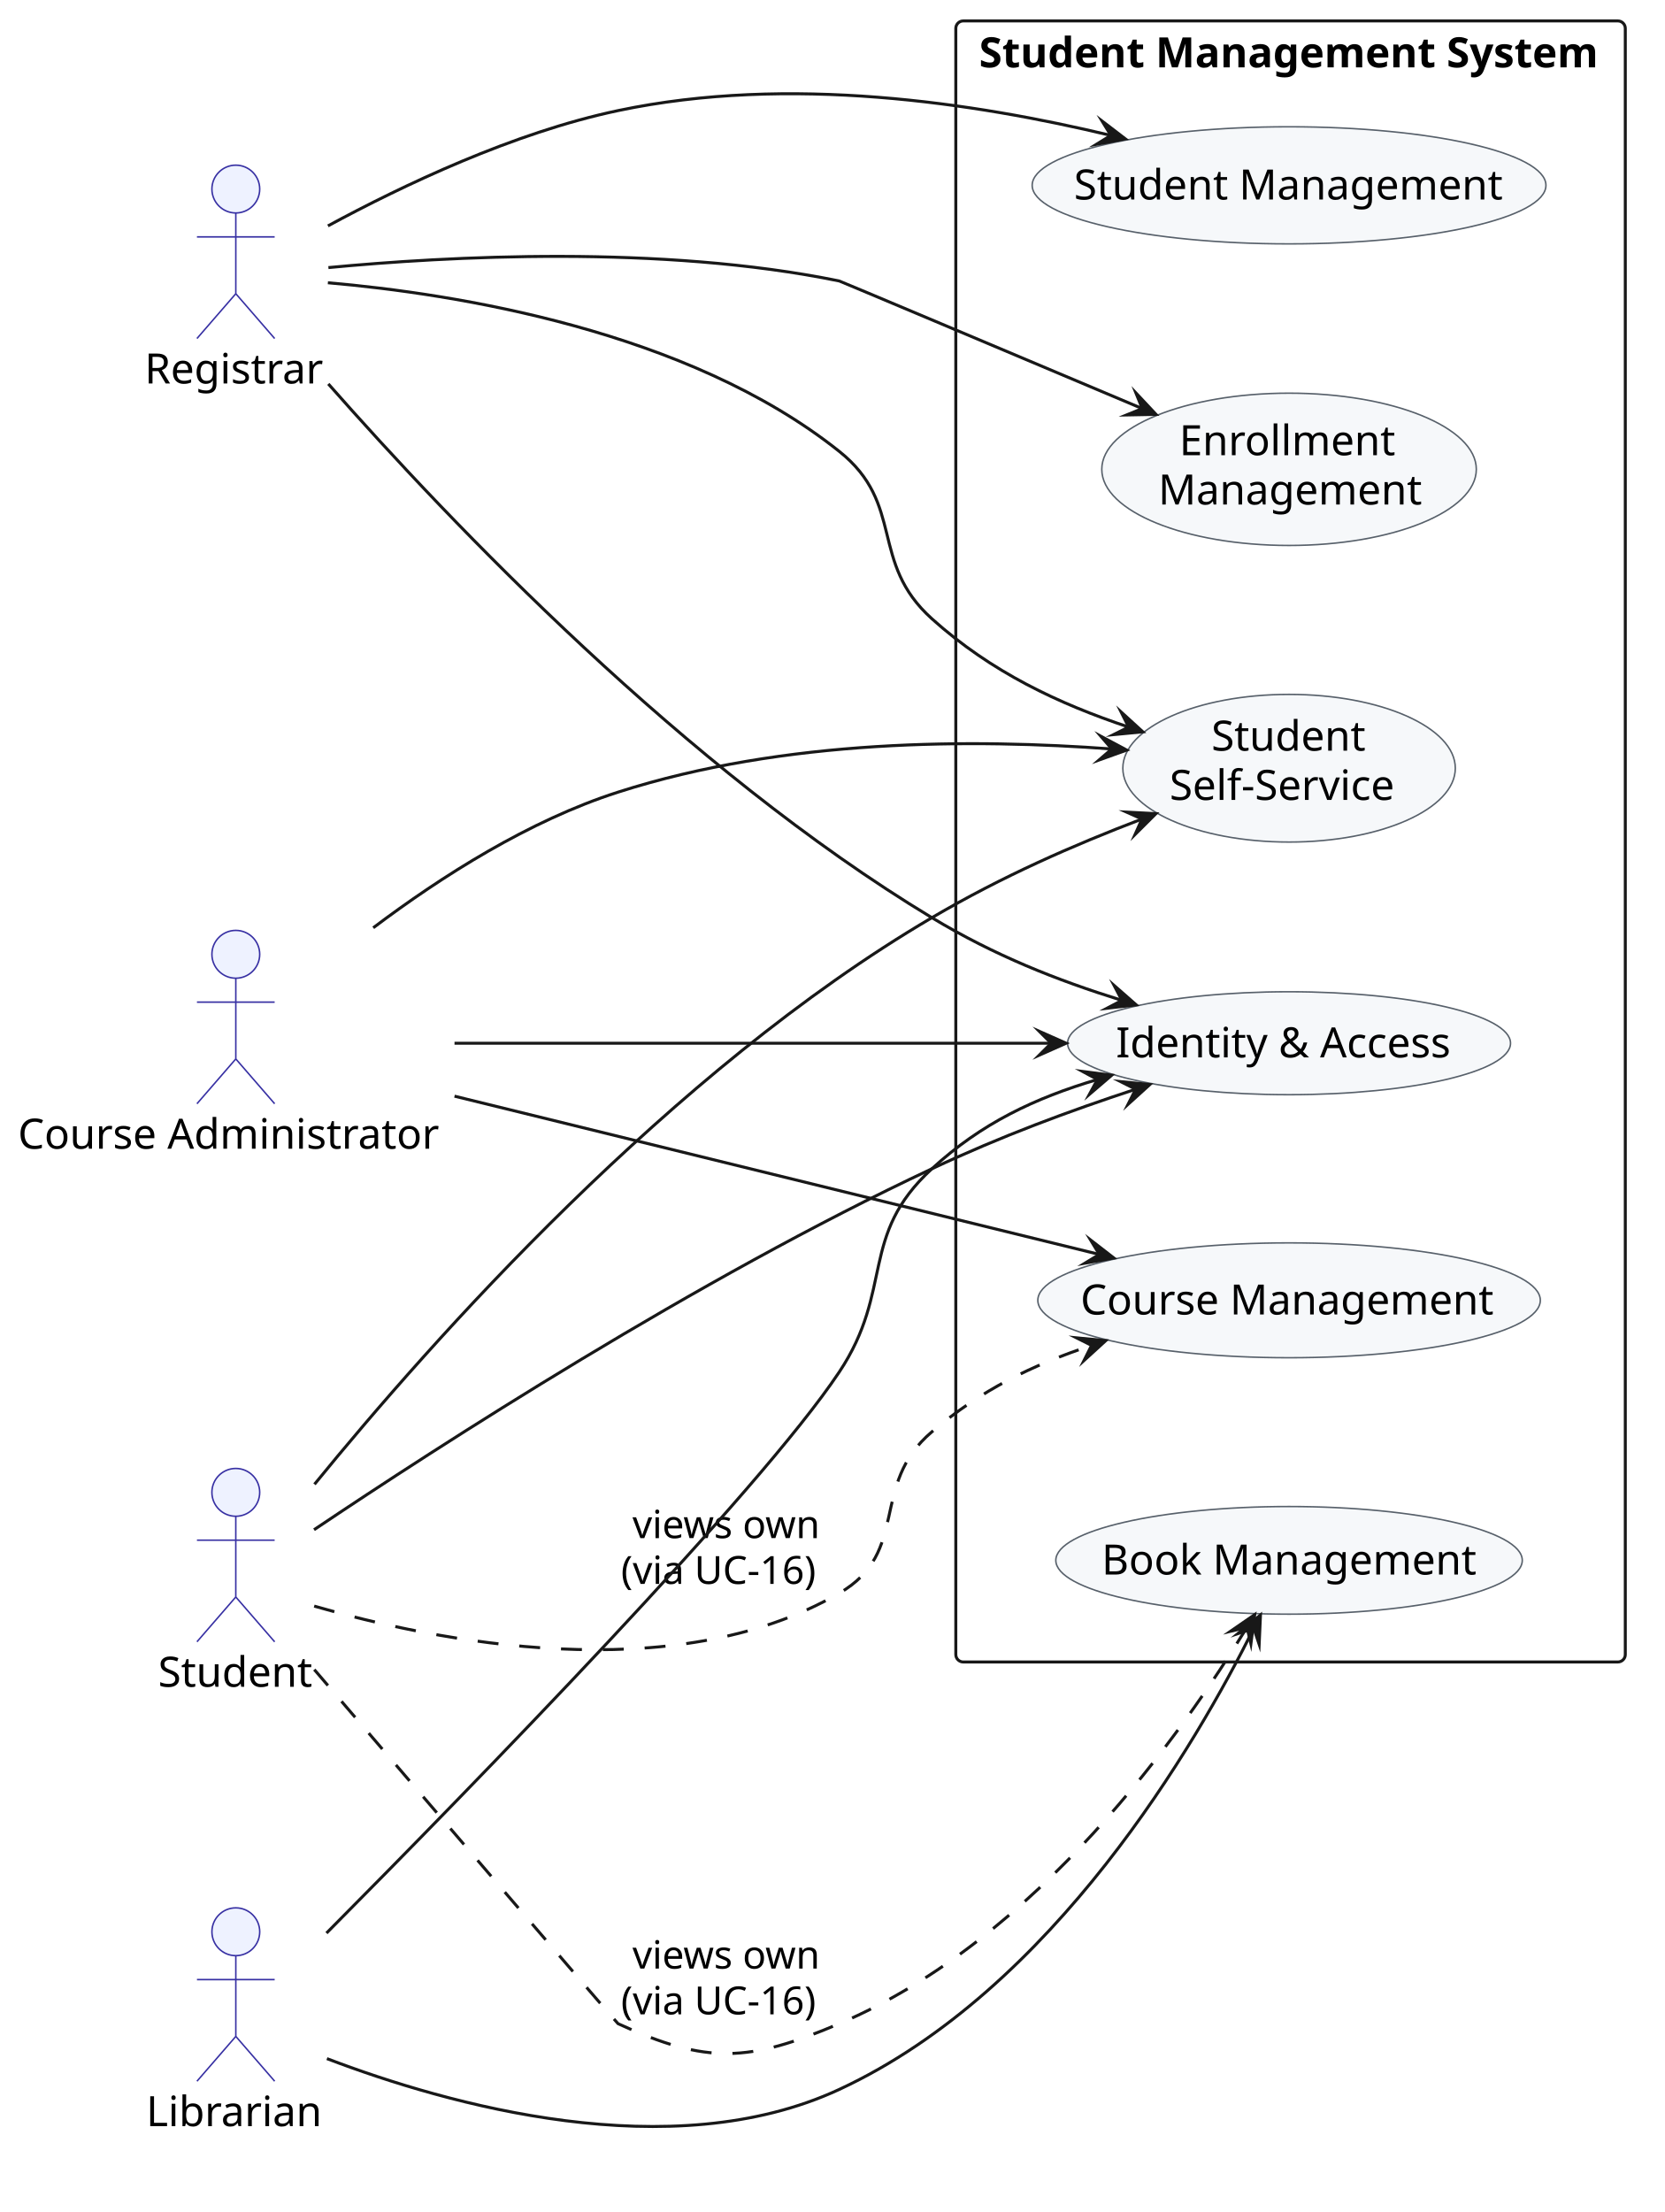
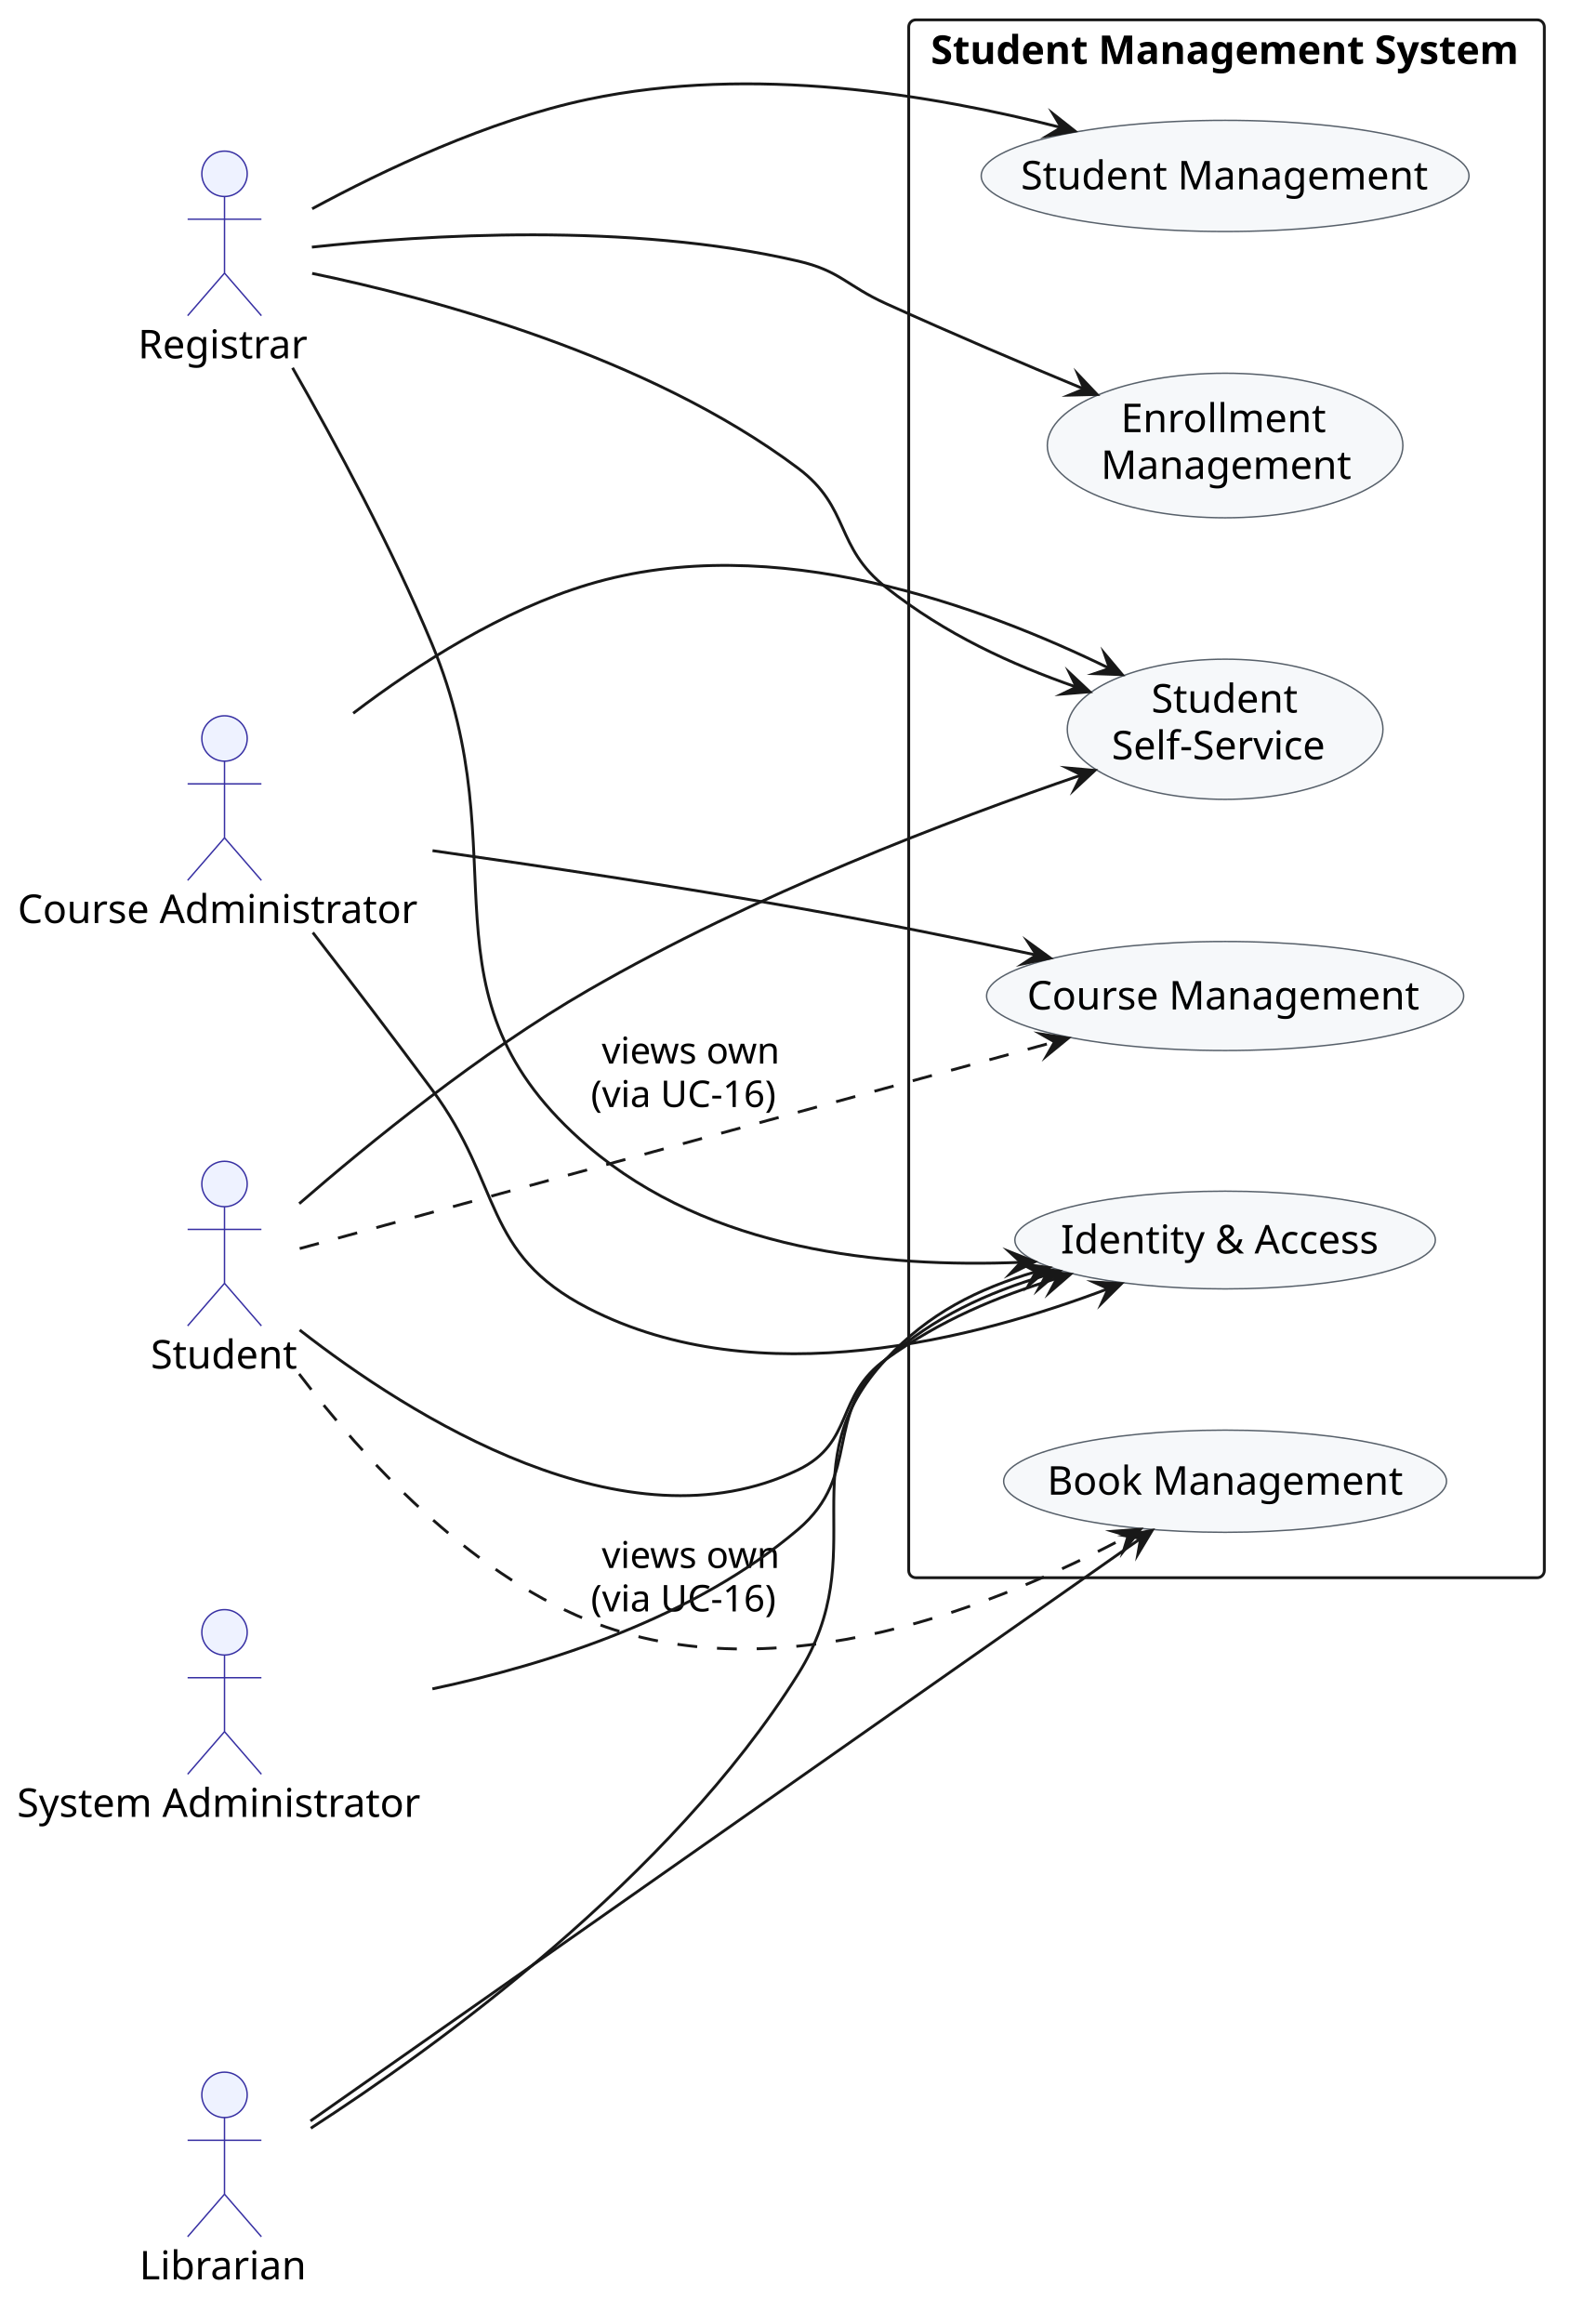
- <svg xmlns="http://www.w3.org/2000/svg" contentStyleType="text/css" data-diagram-type="DESCRIPTION" height="740px" preserveAspectRatio="none" style="width:557px;height:740px;" version="1.1" viewBox="0 0 557 740" width="557px" zoomAndPan="magnify">
+ <svg xmlns="http://www.w3.org/2000/svg" contentStyleType="text/css" data-diagram-type="DESCRIPTION" height="819px" preserveAspectRatio="none" style="width:558px;height:819px;" version="1.1" viewBox="0 0 558 819" width="558px" zoomAndPan="magnify">
  <defs />
  <g>
-     <g class="cluster" data-qualified-name="Student Management System" data-source-line="23" id="ent0005">
-       <rect fill="none" height="549" rx="2.5" ry="2.5" style="stroke:#181818;stroke-width:1;" width="224" x="319.79" y="7" />
-       <text fill="#000000" font-family="sans-serif" font-size="14" font-weight="700" lengthAdjust="spacing" textLength="208.421" x="327.58" y="22.535">Student Management System</text>
+     <g class="cluster" data-qualified-name="Student Management System" data-source-line="24" id="ent0006">
+       <rect fill="none" height="549" rx="2.5" ry="2.5" style="stroke:#181818;stroke-width:1;" width="224" x="320.25" y="7" />
+       <text fill="#000000" font-family="sans-serif" font-size="14" font-weight="700" lengthAdjust="spacing" textLength="208.421" x="328.04" y="22.535">Student Management System</text>
    </g>
-     <g class="entity" data-qualified-name="Student Management System.G1" data-source-line="24" id="ent0006">
-       <ellipse cx="431.289" cy="62" fill="#F6F8FA" rx="85.95" ry="19.59" style="stroke:#57606A;stroke-width:0.5;" />
-       <text fill="#000000" font-family="sans-serif" font-size="14" lengthAdjust="spacing" textLength="143.965" x="359.307" y="66.744">Student Management</text>
+     <g class="entity" data-qualified-name="Student Management System.G1" data-source-line="25" id="ent0007">
+       <ellipse cx="431.75" cy="62" fill="#F6F8FA" rx="85.95" ry="19.59" style="stroke:#57606A;stroke-width:0.5;" />
+       <text fill="#000000" font-family="sans-serif" font-size="14" lengthAdjust="spacing" textLength="143.965" x="359.767" y="66.744">Student Management</text>
    </g>
-     <g class="entity" data-qualified-name="Student Management System.G4" data-source-line="25" id="ent0007">
-       <ellipse cx="431.287" cy="157.004" fill="#F6F8FA" rx="62.657" ry="25.474" style="stroke:#57606A;stroke-width:0.5;" />
-       <text fill="#000000" font-family="sans-serif" font-size="14" lengthAdjust="spacing" textLength="73.493" x="394.54" y="152.288">Enrollment</text>
-       <text fill="#000000" font-family="sans-serif" font-size="14" lengthAdjust="spacing" textLength="87.534" x="387.52" y="168.776">Management</text>
+     <g class="entity" data-qualified-name="Student Management System.G4" data-source-line="26" id="ent0008">
+       <ellipse cx="431.747" cy="157.004" fill="#F6F8FA" rx="62.657" ry="25.474" style="stroke:#57606A;stroke-width:0.5;" />
+       <text fill="#000000" font-family="sans-serif" font-size="14" lengthAdjust="spacing" textLength="73.493" x="395" y="152.288">Enrollment</text>
+       <text fill="#000000" font-family="sans-serif" font-size="14" lengthAdjust="spacing" textLength="87.534" x="387.98" y="168.776">Management</text>
    </g>
-     <g class="entity" data-qualified-name="Student Management System.G6" data-source-line="26" id="ent0008">
-       <ellipse cx="431.294" cy="257.001" fill="#F6F8FA" rx="55.624" ry="24.701" style="stroke:#57606A;stroke-width:0.5;" />
-       <text fill="#000000" font-family="sans-serif" font-size="14" lengthAdjust="spacing" textLength="52.001" x="405.294" y="251.122">Student</text>
-       <text fill="#000000" font-family="sans-serif" font-size="14" lengthAdjust="spacing" textLength="79.967" x="391.311" y="267.61">Self-Service</text>
+     <g class="entity" data-qualified-name="Student Management System.G6" data-source-line="27" id="ent0009">
+       <ellipse cx="431.754" cy="257.001" fill="#F6F8FA" rx="55.624" ry="24.701" style="stroke:#57606A;stroke-width:0.5;" />
+       <text fill="#000000" font-family="sans-serif" font-size="14" lengthAdjust="spacing" textLength="52.001" x="405.754" y="251.122">Student</text>
+       <text fill="#000000" font-family="sans-serif" font-size="14" lengthAdjust="spacing" textLength="79.967" x="391.771" y="267.61">Self-Service</text>
    </g>
-     <g class="entity" data-qualified-name="Student Management System.G5" data-source-line="27" id="ent0009">
-       <ellipse cx="431.29" cy="349" fill="#F6F8FA" rx="74.1" ry="17.22" style="stroke:#57606A;stroke-width:0.5;" />
-       <text fill="#000000" font-family="sans-serif" font-size="14" lengthAdjust="spacing" textLength="115.862" x="373.358" y="353.744">Identity &amp; Access</text>
+     <g class="entity" data-qualified-name="Student Management System.G5" data-source-line="28" id="ent0010">
+       <ellipse cx="431.75" cy="437" fill="#F6F8FA" rx="74.1" ry="17.22" style="stroke:#57606A;stroke-width:0.5;" />
+       <text fill="#000000" font-family="sans-serif" font-size="14" lengthAdjust="spacing" textLength="115.862" x="373.818" y="441.744">Identity &amp; Access</text>
    </g>
-     <g class="entity" data-qualified-name="Student Management System.G3" data-source-line="28" id="ent0010">
-       <ellipse cx="431.294" cy="435.003" fill="#F6F8FA" rx="84.064" ry="19.213" style="stroke:#57606A;stroke-width:0.5;" />
-       <text fill="#000000" font-family="sans-serif" font-size="14" lengthAdjust="spacing" textLength="139.603" x="361.493" y="439.747">Course Management</text>
+     <g class="entity" data-qualified-name="Student Management System.G3" data-source-line="29" id="ent0011">
+       <ellipse cx="431.754" cy="351.003" fill="#F6F8FA" rx="84.064" ry="19.213" style="stroke:#57606A;stroke-width:0.5;" />
+       <text fill="#000000" font-family="sans-serif" font-size="14" lengthAdjust="spacing" textLength="139.603" x="361.953" y="355.747">Course Management</text>
    </g>
-     <g class="entity" data-qualified-name="Student Management System.G2" data-source-line="29" id="ent0011">
-       <ellipse cx="431.286" cy="521.997" fill="#F6F8FA" rx="78.036" ry="18.007" style="stroke:#57606A;stroke-width:0.5;" />
-       <text fill="#000000" font-family="sans-serif" font-size="14" lengthAdjust="spacing" textLength="125.398" x="368.586" y="526.741">Book Management</text>
+     <g class="entity" data-qualified-name="Student Management System.G2" data-source-line="30" id="ent0012">
+       <ellipse cx="431.746" cy="521.997" fill="#F6F8FA" rx="78.036" ry="18.007" style="stroke:#57606A;stroke-width:0.5;" />
+       <text fill="#000000" font-family="sans-serif" font-size="14" lengthAdjust="spacing" textLength="125.398" x="369.046" y="526.741">Book Management</text>
    </g>
    <g class="entity" data-qualified-name="Registrar" data-source-line="18" id="ent0001">
-       <ellipse cx="78.895" cy="63.25" fill="#EEF2FF" rx="8" ry="8" style="stroke:#3730A3;stroke-width:0.5;" />
-       <path d="M78.895,71.25 L78.895,98.25 M65.895,79.25 L91.895,79.25 M78.895,98.25 L65.895,113.25 M78.895,98.25 L91.895,113.25" fill="none" style="stroke:#3730A3;stroke-width:0.5;" />
-       <text fill="#000000" font-family="sans-serif" font-size="14" lengthAdjust="spacing" textLength="60.99" x="48.4" y="128.285">Registrar</text>
+       <ellipse cx="79.125" cy="61.25" fill="#EEF2FF" rx="8" ry="8" style="stroke:#3730A3;stroke-width:0.5;" />
+       <path d="M79.125,69.25 L79.125,96.25 M66.125,77.25 L92.125,77.25 M79.125,96.25 L66.125,111.25 M79.125,96.25 L92.125,111.25" fill="none" style="stroke:#3730A3;stroke-width:0.5;" />
+       <text fill="#000000" font-family="sans-serif" font-size="14" lengthAdjust="spacing" textLength="60.99" x="48.63" y="126.285">Registrar</text>
    </g>
    <g class="entity" data-qualified-name="CourseAdmin" data-source-line="19" id="ent0002">
-       <ellipse cx="78.895" cy="319.25" fill="#EEF2FF" rx="8" ry="8" style="stroke:#3730A3;stroke-width:0.5;" />
-       <path d="M78.895,327.25 L78.895,354.25 M65.895,335.25 L91.895,335.25 M78.895,354.25 L65.895,369.25 M78.895,354.25 L91.895,369.25" fill="none" style="stroke:#3730A3;stroke-width:0.5;" />
-       <text fill="#000000" font-family="sans-serif" font-size="14" lengthAdjust="spacing" textLength="145.79" x="6" y="384.285">Course Administrator</text>
+       <ellipse cx="79.125" cy="260.25" fill="#EEF2FF" rx="8" ry="8" style="stroke:#3730A3;stroke-width:0.5;" />
+       <path d="M79.125,268.25 L79.125,295.25 M66.125,276.25 L92.125,276.25 M79.125,295.25 L66.125,310.25 M79.125,295.25 L92.125,310.25" fill="none" style="stroke:#3730A3;stroke-width:0.5;" />
+       <text fill="#000000" font-family="sans-serif" font-size="14" lengthAdjust="spacing" textLength="145.79" x="6.23" y="325.285">Course Administrator</text>
    </g>
    <g class="entity" data-qualified-name="Student" data-source-line="20" id="ent0003">
-       <ellipse cx="78.891" cy="499.25" fill="#EEF2FF" rx="8" ry="8" style="stroke:#3730A3;stroke-width:0.5;" />
-       <path d="M78.891,507.25 L78.891,534.25 M65.891,515.25 L91.891,515.25 M78.891,534.25 L65.891,549.25 M78.891,534.25 L91.891,549.25" fill="none" style="stroke:#3730A3;stroke-width:0.5;" />
-       <text fill="#000000" font-family="sans-serif" font-size="14" lengthAdjust="spacing" textLength="52.001" x="52.89" y="564.285">Student</text>
+       <ellipse cx="79.121" cy="417.25" fill="#EEF2FF" rx="8" ry="8" style="stroke:#3730A3;stroke-width:0.5;" />
+       <path d="M79.121,425.25 L79.121,452.25 M66.121,433.25 L92.121,433.25 M79.121,452.25 L66.121,467.25 M79.121,452.25 L92.121,467.25" fill="none" style="stroke:#3730A3;stroke-width:0.5;" />
+       <text fill="#000000" font-family="sans-serif" font-size="14" lengthAdjust="spacing" textLength="52.001" x="53.12" y="482.285">Student</text>
    </g>
    <g class="entity" data-qualified-name="Librarian" data-source-line="21" id="ent0004">
-       <ellipse cx="78.899" cy="646.25" fill="#EEF2FF" rx="8" ry="8" style="stroke:#3730A3;stroke-width:0.5;" />
-       <path d="M78.899,654.25 L78.899,681.25 M65.899,662.25 L91.899,662.25 M78.899,681.25 L65.899,696.25 M78.899,681.25 L91.899,696.25" fill="none" style="stroke:#3730A3;stroke-width:0.5;" />
-       <text fill="#000000" font-family="sans-serif" font-size="14" lengthAdjust="spacing" textLength="59.978" x="48.91" y="711.285">Librarian</text>
+       <ellipse cx="79.119" cy="738.25" fill="#EEF2FF" rx="8" ry="8" style="stroke:#3730A3;stroke-width:0.5;" />
+       <path d="M79.119,746.25 L79.119,773.25 M66.119,754.25 L92.119,754.25 M79.119,773.25 L66.119,788.25 M79.119,773.25 L92.119,788.25" fill="none" style="stroke:#3730A3;stroke-width:0.5;" />
+       <text fill="#000000" font-family="sans-serif" font-size="14" lengthAdjust="spacing" textLength="59.978" x="49.13" y="803.285">Librarian</text>
    </g>
-     <g class="link" data-entity-1="ent0001" data-entity-2="ent0006" data-link-type="dependency" data-source-line="32" id="lnk12">
-       <path d="M109.72,75.57 C134.71,62.04 171.8,44.37 206.79,37 C264.1,24.91 326.117,34.407 371.677,45.307" fill="none" id="Registrar-to-G1" style="stroke:#181818;stroke-width:1;" />
-       <polygon fill="#181818" points="376.54,46.47,368.718,40.486,371.677,45.307,366.856,48.266,376.54,46.47" style="stroke:#181818;stroke-width:1;stroke-linejoin:miter;stroke-miterlimit:10;" />
+     <g class="entity" data-qualified-name="SysAdmin" data-source-line="22" id="ent0005">
+       <ellipse cx="79.124" cy="575.25" fill="#EEF2FF" rx="8" ry="8" style="stroke:#3730A3;stroke-width:0.5;" />
+       <path d="M79.124,583.25 L79.124,610.25 M66.124,591.25 L92.124,591.25 M79.124,610.25 L66.124,625.25 M79.124,610.25 L92.124,625.25" fill="none" style="stroke:#3730A3;stroke-width:0.5;" />
+       <text fill="#000000" font-family="sans-serif" font-size="14" lengthAdjust="spacing" textLength="146.248" x="6" y="640.285">System Administrator</text>
    </g>
    <g class="link" data-entity-1="ent0001" data-entity-2="ent0007" data-link-type="dependency" data-source-line="33" id="lnk13">
-       <path d="M109.88,89.52 C149.48,85.76 221.16,81.79 280.79,94 C281.14,94.07 338.163,118.116 382.173,136.686" fill="none" id="Registrar-to-G4" style="stroke:#181818;stroke-width:1;" />
-       <polygon fill="#181818" points="386.78,138.63,380.043,131.446,382.173,136.686,376.933,138.816,386.78,138.63" style="stroke:#181818;stroke-width:1;stroke-linejoin:miter;stroke-miterlimit:10;" />
+       <path d="M110.01,73.57 C135.04,60.03 172.2,42.37 207.25,35 C265.38,22.76 328.425,33.335 373.995,44.955" fill="none" id="Registrar-to-G1" style="stroke:#181818;stroke-width:1;" />
+       <polygon fill="#181818" points="378.84,46.19,371.107,40.09,373.995,44.955,369.131,47.842,378.84,46.19" style="stroke:#181818;stroke-width:1;stroke-linejoin:miter;stroke-miterlimit:10;" />
    </g>
    <g class="link" data-entity-1="ent0001" data-entity-2="ent0008" data-link-type="dependency" data-source-line="34" id="lnk14">
-       <path d="M109.7,94.59 C152.01,98.27 229.98,110.48 280.79,151 C303.03,168.73 290.63,187.98 311.79,207 C331.72,224.91 354.257,235.436 377.617,243.236" fill="none" id="Registrar-to-G6" style="stroke:#181818;stroke-width:1;" />
-       <polygon fill="#181818" points="382.36,244.82,375.09,238.175,377.617,243.236,372.557,245.764,382.36,244.82" style="stroke:#181818;stroke-width:1;stroke-linejoin:miter;stroke-miterlimit:10;" />
+       <path d="M109.91,87.09 C149.59,82.8 221.72,78.19 281.25,92 C296.16,95.45 298.3,100.69 312.25,107 C336.66,118.04 359.601,127.805 382.001,137.095" fill="none" id="Registrar-to-G4" style="stroke:#181818;stroke-width:1;" />
+       <polygon fill="#181818" points="386.62,139.01,379.839,131.867,382.001,137.095,376.774,139.257,386.62,139.01" style="stroke:#181818;stroke-width:1;stroke-linejoin:miter;stroke-miterlimit:10;" />
    </g>
    <g class="link" data-entity-1="ent0001" data-entity-2="ent0009" data-link-type="dependency" data-source-line="35" id="lnk15">
-       <path d="M109.85,128.43 C151.04,175.18 229.47,257.32 311.79,307 C332.81,319.68 353.467,327.842 375.377,334.672" fill="none" id="Registrar-to-G5" style="stroke:#181818;stroke-width:1;" />
-       <polygon fill="#181818" points="380.15,336.16,372.748,329.663,375.377,334.672,370.367,337.3,380.15,336.16" style="stroke:#181818;stroke-width:1;stroke-linejoin:miter;stroke-miterlimit:10;" />
+       <path d="M110.01,96.35 C151.73,105 228.28,125.25 281.25,165 C299.81,178.92 294.02,192.64 312.25,207 C333.39,223.64 356.159,234.052 379.339,242.142" fill="none" id="Registrar-to-G6" style="stroke:#181818;stroke-width:1;" />
+       <polygon fill="#181818" points="384.06,243.79,376.881,237.048,379.339,242.142,374.245,244.601,384.06,243.79" style="stroke:#181818;stroke-width:1;stroke-linejoin:miter;stroke-miterlimit:10;" />
    </g>
-     <g class="link" data-entity-1="ent0002" data-entity-2="ent0010" data-link-type="dependency" data-source-line="37" id="lnk16">
-       <path d="M152.07,366.71 C217.38,382.74 307.464,404.848 367.814,419.658" fill="none" id="CourseAdmin-to-G3" style="stroke:#181818;stroke-width:1;" />
-       <polygon fill="#181818" points="372.67,420.85,364.883,414.82,367.814,419.658,362.976,422.59,372.67,420.85" style="stroke:#181818;stroke-width:1;stroke-linejoin:miter;stroke-miterlimit:10;" />
+     <g class="link" data-entity-1="ent0001" data-entity-2="ent0010" data-link-type="dependency" data-source-line="36" id="lnk16">
+       <path d="M103.1,129.63 C118.37,156.35 138.13,193.07 152.25,227 C183.91,303.05 144.67,350.42 207.25,404 C250.23,440.79 310.734,446.798 359.734,444.858" fill="none" id="Registrar-to-G5" style="stroke:#181818;stroke-width:1;" />
+       <polygon fill="#181818" points="364.73,444.66,355.579,441.019,359.734,444.858,355.895,449.013,364.73,444.66" style="stroke:#181818;stroke-width:1;stroke-linejoin:miter;stroke-miterlimit:10;" />
    </g>
-     <g class="link" data-entity-1="ent0002" data-entity-2="ent0008" data-link-type="dependency" data-source-line="38" id="lnk17">
-       <path d="M124.88,310.38 C147.82,293.1 177.1,274.51 206.79,265 C262.8,247.04 325.813,247.163 371.983,250.563" fill="none" id="CourseAdmin-to-G6" style="stroke:#181818;stroke-width:1;" />
-       <polygon fill="#181818" points="376.97,250.93,368.288,246.28,371.983,250.563,367.7,254.258,376.97,250.93" style="stroke:#181818;stroke-width:1;stroke-linejoin:miter;stroke-miterlimit:10;" />
+     <g class="link" data-entity-1="ent0002" data-entity-2="ent0011" data-link-type="dependency" data-source-line="38" id="lnk17">
+       <path d="M152.43,299.78 C190.79,305.22 238.67,312.41 281.25,320 C310.61,325.22 338.14,330.798 365.27,336.578" fill="none" id="CourseAdmin-to-G3" style="stroke:#181818;stroke-width:1;" />
+       <polygon fill="#181818" points="370.16,337.62,362.191,331.832,365.27,336.578,360.524,339.657,370.16,337.62" style="stroke:#181818;stroke-width:1;stroke-linejoin:miter;stroke-miterlimit:10;" />
    </g>
    <g class="link" data-entity-1="ent0002" data-entity-2="ent0009" data-link-type="dependency" data-source-line="39" id="lnk18">
-       <path d="M152.07,349 C211.87,349 291.51,349 351.7,349" fill="none" id="CourseAdmin-to-G5" style="stroke:#181818;stroke-width:1;" />
-       <polygon fill="#181818" points="356.7,349,347.7,345,351.7,349,347.7,353,356.7,349" style="stroke:#181818;stroke-width:1;stroke-linejoin:miter;stroke-miterlimit:10;" />
+       <path d="M124.48,251.36 C147.51,233.84 177.1,215.06 207.25,206 C272.81,186.29 346.667,213.895 391.027,235.565" fill="none" id="CourseAdmin-to-G6" style="stroke:#181818;stroke-width:1;" />
+       <polygon fill="#181818" points="395.52,237.76,389.189,230.215,391.027,235.565,385.678,237.404,395.52,237.76" style="stroke:#181818;stroke-width:1;stroke-linejoin:miter;stroke-miterlimit:10;" />
    </g>
-     <g class="link" data-entity-1="ent0003" data-entity-2="ent0008" data-link-type="dependency" data-source-line="41" id="lnk19">
-       <path d="M105.22,496.55 C144.46,448.41 224.57,358.23 311.79,307 C335.47,293.08 359.08,282.787 382.08,273.987" fill="none" id="Student-to-G6" style="stroke:#181818;stroke-width:1;" />
-       <polygon fill="#181818" points="386.75,272.2,376.915,271.68,382.08,273.987,379.774,279.152,386.75,272.2" style="stroke:#181818;stroke-width:1;stroke-linejoin:miter;stroke-miterlimit:10;" />
+     <g class="link" data-entity-1="ent0002" data-entity-2="ent0010" data-link-type="dependency" data-source-line="40" id="lnk19">
+       <path d="M110.25,328.64 C123.3,345.54 138.66,365.65 152.25,384 C177.27,417.79 169.85,441.75 207.25,461 C267.63,492.07 344.504,471.581 390.554,454.141" fill="none" id="CourseAdmin-to-G5" style="stroke:#181818;stroke-width:1;" />
+       <polygon fill="#181818" points="395.23,452.37,385.397,451.817,390.554,454.141,388.23,459.298,395.23,452.37" style="stroke:#181818;stroke-width:1;stroke-linejoin:miter;stroke-miterlimit:10;" />
    </g>
    <g class="link" data-entity-1="ent0003" data-entity-2="ent0009" data-link-type="dependency" data-source-line="42" id="lnk20">
-       <path d="M105.07,511.76 C146.7,483.79 233.11,427.91 311.79,391 C335.21,380.01 357.581,371.753 379.971,364.383" fill="none" id="Student-to-G5" style="stroke:#181818;stroke-width:1;" />
-       <polygon fill="#181818" points="384.72,362.82,374.921,361.834,379.971,364.383,377.422,369.433,384.72,362.82" style="stroke:#181818;stroke-width:1;stroke-linejoin:miter;stroke-miterlimit:10;" />
+       <path d="M105.46,424.18 C130.13,402.77 169.36,370.87 207.25,349 C265.94,315.11 334.79,288.99 381.13,273.12" fill="none" id="Student-to-G6" style="stroke:#181818;stroke-width:1;" />
+       <polygon fill="#181818" points="385.86,271.5,376.05,270.632,381.13,273.12,378.642,278.2,385.86,271.5" style="stroke:#181818;stroke-width:1;stroke-linejoin:miter;stroke-miterlimit:10;" />
    </g>
-     <g class="link" data-entity-1="ent0003" data-entity-2="ent0011" data-link-type="dependency" data-source-line="43" id="lnk21">
-       <path d="M105.16,558.54 C142.05,601.66 206.35,676.79 206.79,677 C236.67,690.74 250.52,689.86 280.79,677 C347.37,648.71 396.101,578.895 417.201,544.405" fill="none" id="Student-to-G2" style="stroke:#181818;stroke-width:1;stroke-dasharray:7,7;" />
-       <polygon fill="#181818" points="419.81,540.14,411.701,545.73,417.201,544.405,418.525,549.905,419.81,540.14" style="stroke:#181818;stroke-width:1;stroke-linejoin:miter;stroke-miterlimit:10;" />
-       <text fill="#000000" font-family="sans-serif" font-size="13" lengthAdjust="spacing" textLength="64.556" x="211.611" y="658.568">views own</text>
-       <text fill="#000000" font-family="sans-serif" font-size="13" lengthAdjust="spacing" textLength="72.198" x="207.79" y="673.879">(via UC-16)</text>
+     <g class="link" data-entity-1="ent0003" data-entity-2="ent0010" data-link-type="dependency" data-source-line="43" id="lnk21">
+       <path d="M105.61,468.71 C144.5,499.04 220.55,547.28 281.25,518 C301.19,508.37 294.23,491.86 312.25,479 C331.52,465.24 350.966,457.055 372.476,450.514" fill="none" id="Student-to-G5" style="stroke:#181818;stroke-width:1;" />
+       <polygon fill="#181818" points="377.26,449.06,367.486,447.851,372.476,450.514,369.813,455.505,377.26,449.06" style="stroke:#181818;stroke-width:1;stroke-linejoin:miter;stroke-miterlimit:10;" />
    </g>
-     <g class="link" data-entity-1="ent0003" data-entity-2="ent0010" data-link-type="dependency" data-source-line="44" id="lnk22">
-       <path d="M105.12,537.3 C145.33,548.93 225.09,565.25 280.79,533 C304.74,519.13 290.67,496.88 311.79,479 C328.37,464.96 345.106,456.78 365.216,450.08" fill="none" id="Student-to-G3" style="stroke:#181818;stroke-width:1;stroke-dasharray:7,7;" />
-       <polygon fill="#181818" points="369.96,448.5,360.157,447.55,365.216,450.08,362.686,455.14,369.96,448.5" style="stroke:#181818;stroke-width:1;stroke-linejoin:miter;stroke-miterlimit:10;" />
-       <text fill="#000000" font-family="sans-serif" font-size="13" lengthAdjust="spacing" textLength="64.556" x="211.611" y="514.568">views own</text>
-       <text fill="#000000" font-family="sans-serif" font-size="13" lengthAdjust="spacing" textLength="72.198" x="207.79" y="529.879">(via UC-16)</text>
+     <g class="link" data-entity-1="ent0003" data-entity-2="ent0012" data-link-type="dependency" data-source-line="44" id="lnk22">
+       <path d="M105.43,484.2 C128.13,513.99 164.41,553.56 207.25,571 C274.03,598.17 354.051,564.537 397.541,541.287" fill="none" id="Student-to-G2" style="stroke:#181818;stroke-width:1;stroke-dasharray:7,7;" />
+       <polygon fill="#181818" points="401.95,538.93,392.127,539.646,397.541,541.287,395.899,546.701,401.95,538.93" style="stroke:#181818;stroke-width:1;stroke-linejoin:miter;stroke-miterlimit:10;" />
+       <text fill="#000000" font-family="sans-serif" font-size="13" lengthAdjust="spacing" textLength="64.556" x="212.071" y="552.568">views own</text>
+       <text fill="#000000" font-family="sans-serif" font-size="13" lengthAdjust="spacing" textLength="72.198" x="208.25" y="567.879">(via UC-16)</text>
    </g>
-     <g class="link" data-entity-1="ent0004" data-entity-2="ent0011" data-link-type="dependency" data-source-line="46" id="lnk23">
-       <path d="M109.38,688.69 C149.97,704.15 224.43,725.16 280.79,699 C352.84,665.54 400.466,582.833 419.496,544.733" fill="none" id="Librarian-to-G2" style="stroke:#181818;stroke-width:1;" />
-       <polygon fill="#181818" points="421.73,540.26,414.13,546.524,419.496,544.733,421.287,550.099,421.73,540.26" style="stroke:#181818;stroke-width:1;stroke-linejoin:miter;stroke-miterlimit:10;" />
+     <g class="link" data-entity-1="ent0003" data-entity-2="ent0011" data-link-type="dependency" data-source-line="45" id="lnk23">
+       <path d="M105.62,440.01 C162.28,424.5 294.837,388.21 371.657,367.18" fill="none" id="Student-to-G3" style="stroke:#181818;stroke-width:1;stroke-dasharray:7,7;" />
+       <polygon fill="#181818" points="376.48,365.86,366.743,364.378,371.657,367.18,368.856,372.094,376.48,365.86" style="stroke:#181818;stroke-width:1;stroke-linejoin:miter;stroke-miterlimit:10;" />
+       <text fill="#000000" font-family="sans-serif" font-size="13" lengthAdjust="spacing" textLength="64.556" x="212.071" y="374.818">views own</text>
+       <text fill="#000000" font-family="sans-serif" font-size="13" lengthAdjust="spacing" textLength="72.198" x="208.25" y="390.129">(via UC-16)</text>
    </g>
-     <g class="link" data-entity-1="ent0004" data-entity-2="ent0009" data-link-type="dependency" data-source-line="47" id="lnk24">
-       <path d="M109.23,646.7 C158.24,597.37 254.05,499.17 280.79,459 C299.19,431.35 287.3,413.44 311.79,391 C328.44,375.73 346.208,367.378 367.178,361.128" fill="none" id="Librarian-to-G5" style="stroke:#181818;stroke-width:1;" />
-       <polygon fill="#181818" points="371.97,359.7,362.202,358.437,367.178,361.128,364.487,366.104,371.97,359.7" style="stroke:#181818;stroke-width:1;stroke-linejoin:miter;stroke-miterlimit:10;" />
+     <g class="link" data-entity-1="ent0004" data-entity-2="ent0012" data-link-type="dependency" data-source-line="47" id="lnk24">
+       <path d="M109.41,747.45 C177.06,699.98 339.067,586.311 401.977,542.181" fill="none" id="Librarian-to-G2" style="stroke:#181818;stroke-width:1;" />
+       <polygon fill="#181818" points="406.07,539.31,396.405,541.204,401.977,542.181,400.999,547.753,406.07,539.31" style="stroke:#181818;stroke-width:1;stroke-linejoin:miter;stroke-miterlimit:10;" />
+     </g>
+     <g class="link" data-entity-1="ent0004" data-entity-2="ent0010" data-link-type="dependency" data-source-line="48" id="lnk25">
+       <path d="M109.54,750.01 C153.56,721.55 236.22,661.93 281.25,590 C308.43,546.58 277.29,516.43 312.25,479 C327.37,462.8 344.334,454.264 365.084,448.144" fill="none" id="Librarian-to-G5" style="stroke:#181818;stroke-width:1;" />
+       <polygon fill="#181818" points="369.88,446.73,360.116,445.439,365.084,448.144,362.379,453.113,369.88,446.73" style="stroke:#181818;stroke-width:1;stroke-linejoin:miter;stroke-miterlimit:10;" />
+     </g>
+     <g class="link" data-entity-1="ent0005" data-entity-2="ent0010" data-link-type="dependency" data-source-line="50" id="lnk26">
+       <path d="M152.38,595.18 C193.98,586.38 245.02,569.85 281.25,539 C304.1,519.53 289.63,498.73 312.25,479 C329.44,464 347.549,455.68 368.629,449.39" fill="none" id="SysAdmin-to-G5" style="stroke:#181818;stroke-width:1;" />
+       <polygon fill="#181818" points="373.42,447.96,363.652,446.7,368.629,449.39,365.94,454.366,373.42,447.96" style="stroke:#181818;stroke-width:1;stroke-linejoin:miter;stroke-miterlimit:10;" />
    </g>
  </g>
</svg>
